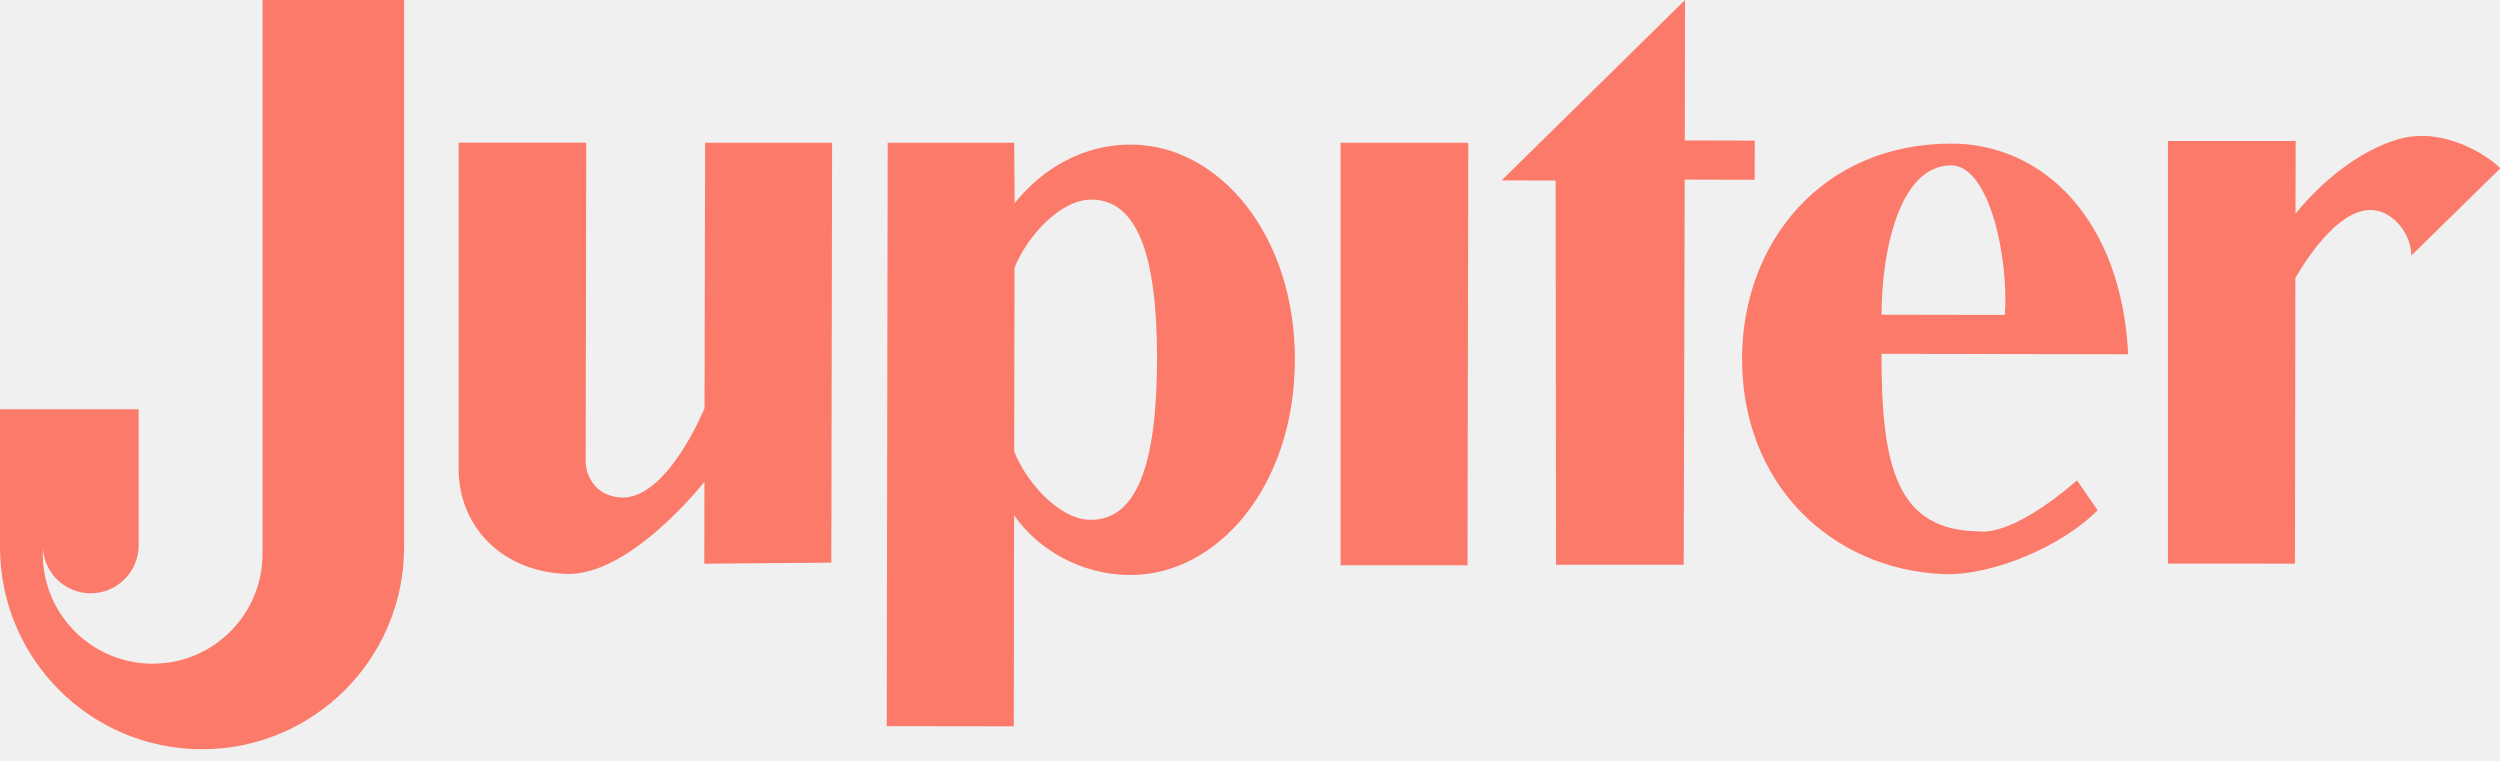
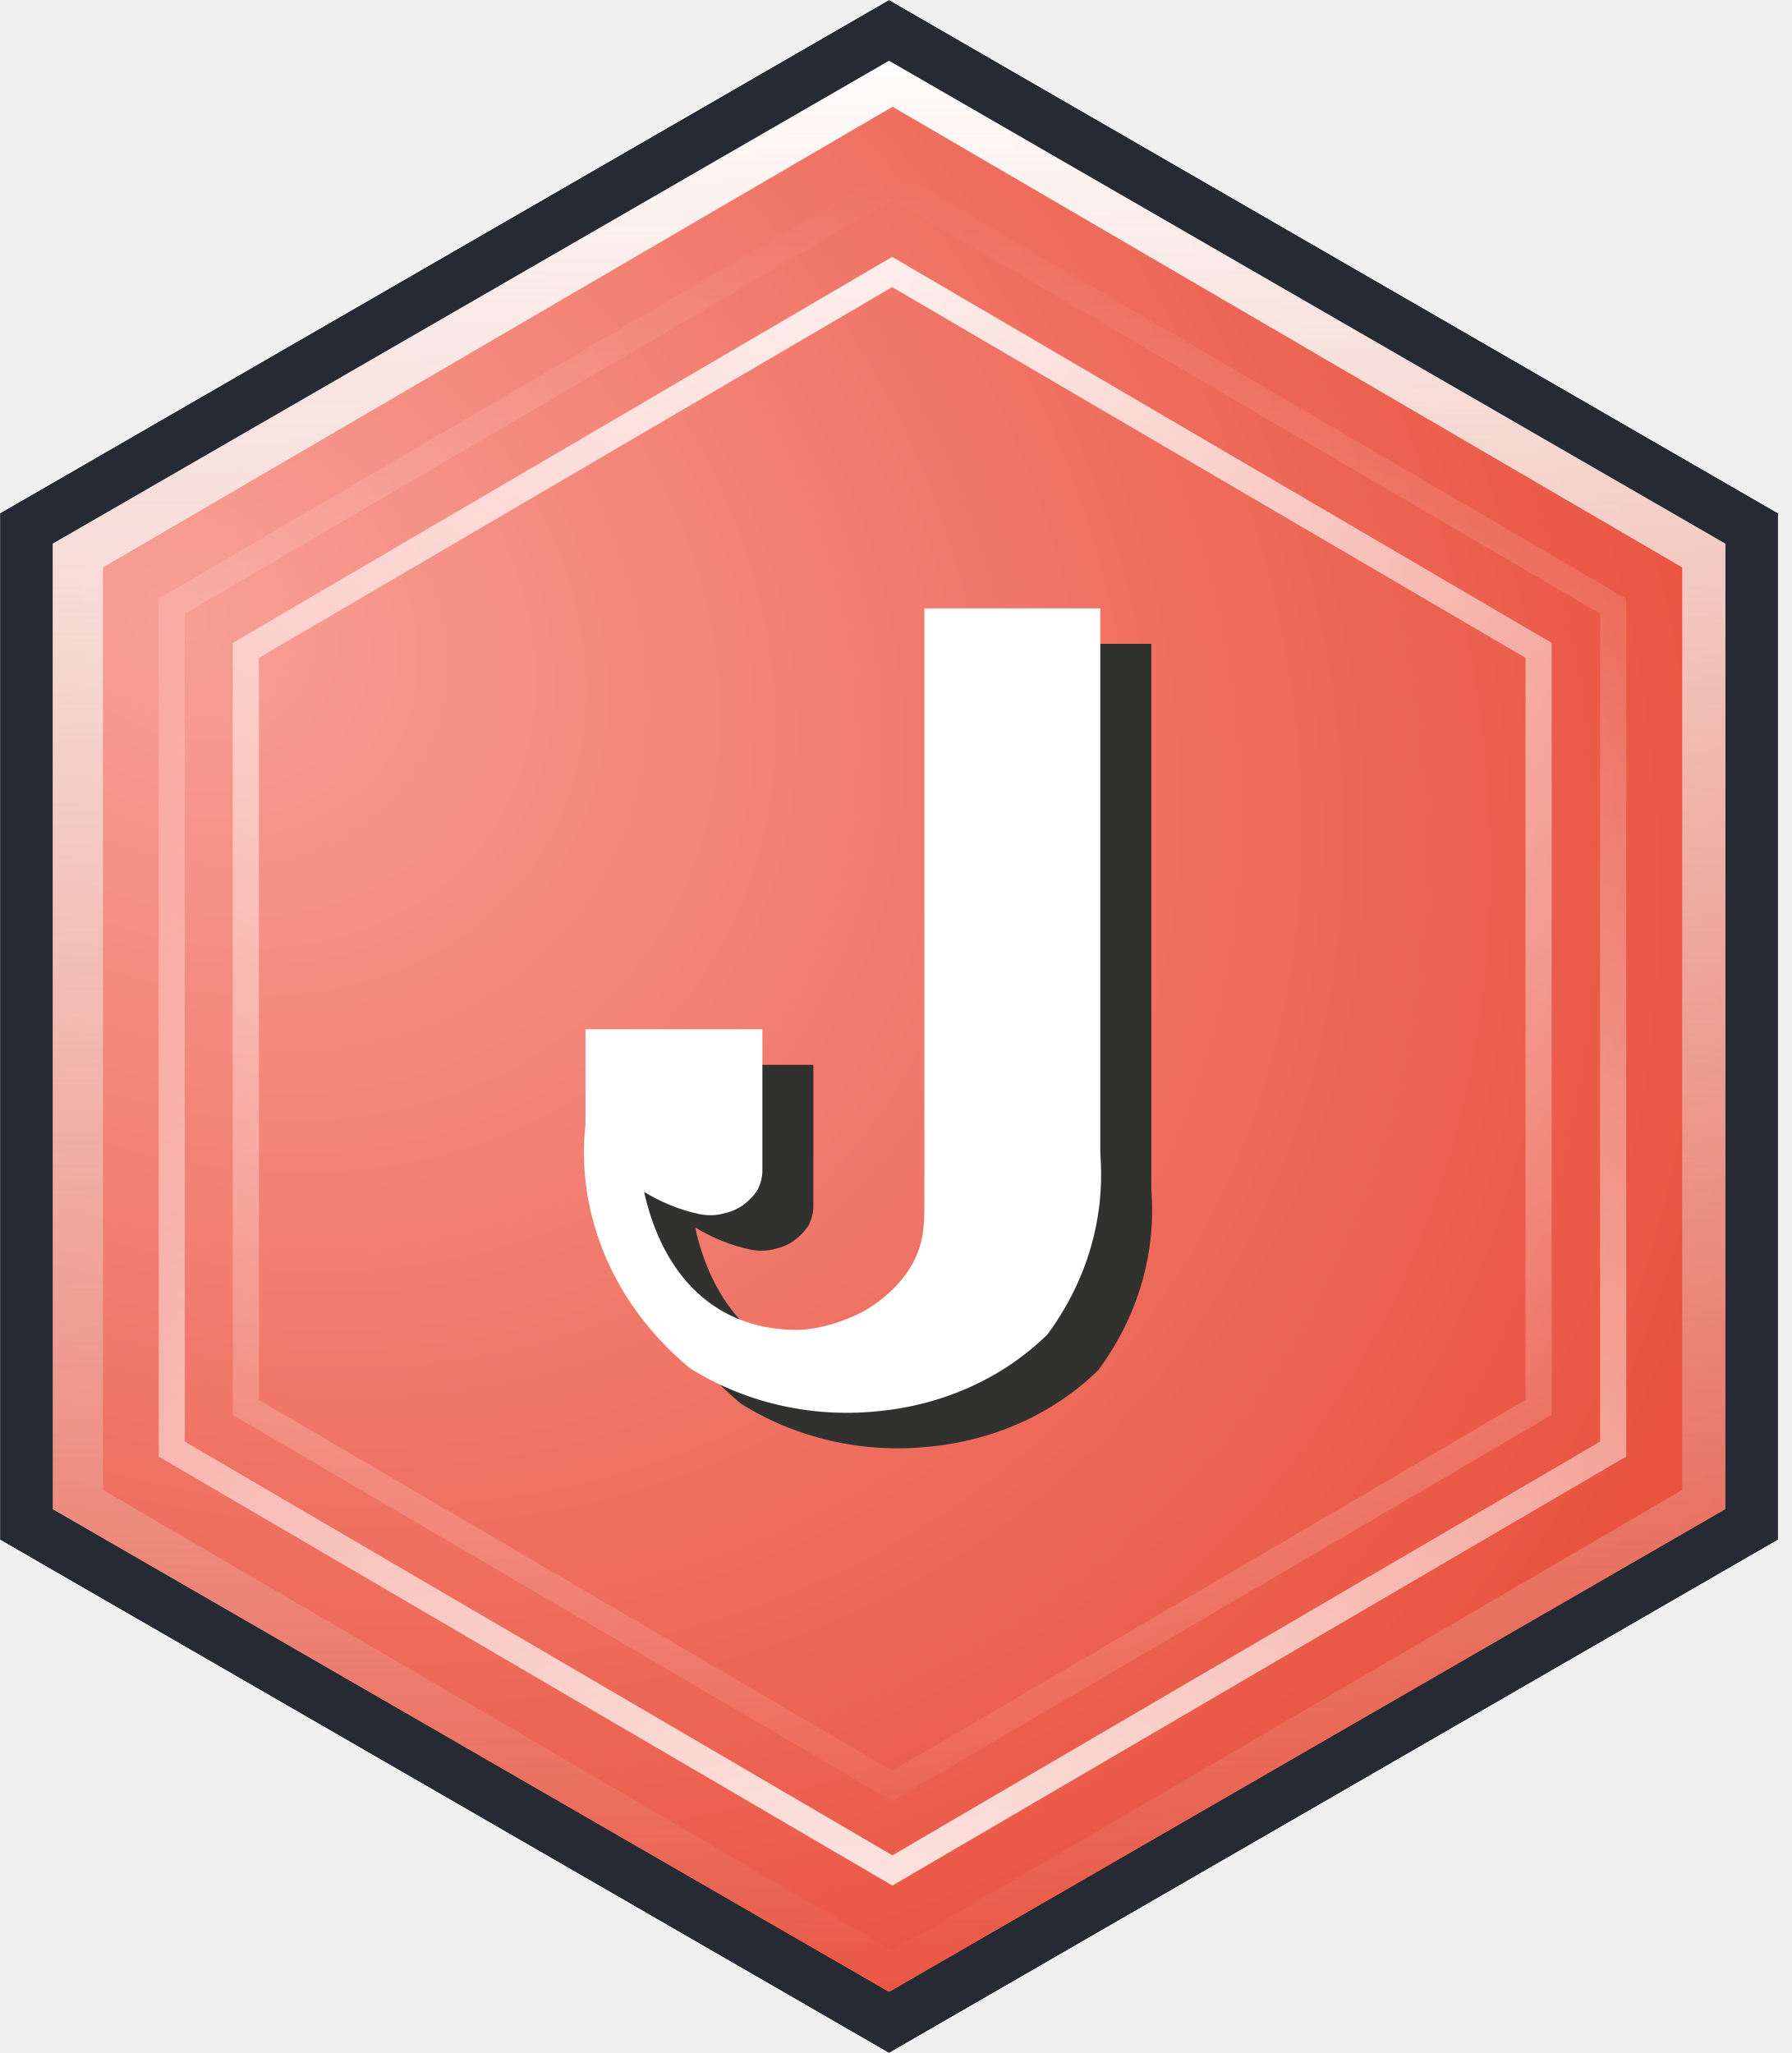
- <svg xmlns="http://www.w3.org/2000/svg" aria-hidden="true" width="115" height="35" viewBox="0 0 115 35" fill="none">
-   <path d="M32.409 18.773C32.409 18.773 30.666 23.08 28.495 22.881C27.313 22.773 26.939 21.803 26.94 21.21L26.967 6.562H21.096V21.571C21.091 24.018 22.869 26.256 26.018 26.4C28.982 26.535 32.404 22.162 32.404 22.162L32.398 25.93L38.241 25.882L38.277 6.565H32.436L32.409 18.773Z" fill="#FC7A69" />
-   <path d="M52.018 6.65C49.868 6.646 47.975 7.718 46.674 9.346L46.653 6.565H40.834L40.79 33.403L46.635 33.412L46.647 23.697C47.72 25.257 49.72 26.447 51.982 26.451C56.024 26.459 59.554 22.349 59.565 16.564C59.576 10.78 56.061 6.657 52.018 6.65ZM50.17 23.912C48.724 23.912 47.207 22.179 46.653 20.768L46.668 12.315C47.227 10.907 48.75 9.182 50.196 9.182C52.273 9.185 53.233 11.62 53.224 16.552C53.214 21.484 52.246 23.916 50.17 23.912Z" fill="#FC7A69" />
-   <path d="M61.666 26.003H67.505L67.541 6.565H61.666V26.003Z" fill="#FC7A69" />
-   <path d="M89.754 6.606C83.821 6.606 80.141 11.149 80.135 16.489C80.124 22.274 84.238 26.17 89.35 26.407C91.689 26.515 94.944 25.059 96.491 23.47L95.543 22.099C92.456 24.765 91.083 24.442 91.083 24.442C87.227 24.436 86.54 21.43 86.55 16.276L97.896 16.296C97.597 10.158 94.028 6.605 89.754 6.606ZM92.222 14.486L86.551 14.476C86.557 11.435 87.413 7.607 89.75 7.607C91.547 7.607 92.415 11.997 92.222 14.486Z" fill="#FC7A69" />
-   <path d="M80.719 6.468L77.5 6.46L77.511 0L69.076 8.297L71.56 8.303L71.578 25.978H77.451L77.496 8.262L80.715 8.27L80.719 6.468Z" fill="#FC7A69" />
-   <path d="M110.325 6.402C108.514 6.927 106.78 8.369 105.594 9.827L105.6 6.486H99.725V25.925H102.825L105.568 25.93L105.587 13.364V12.781C106.379 11.443 107.765 9.538 109.184 9.668C110.131 9.756 110.918 10.795 110.922 11.754L114.998 7.76C115.076 7.682 112.744 5.702 110.325 6.402Z" fill="#FC7A69" />
-   <path d="M12.076 25.475C12.076 28.267 9.814 30.53 7.022 30.53C4.23 30.53 1.967 28.267 1.967 25.475C1.967 25.398 1.97 25.321 1.974 25.245C2.056 26.389 3.008 27.29 4.172 27.29C5.35 27.29 6.312 26.367 6.374 25.204H6.377V18.827H0V25.204H0.001C0.019 30.321 4.172 34.465 9.295 34.465C14.405 34.465 18.552 30.34 18.588 25.238H18.589V0H12.076V25.17V25.475Z" fill="#FC7A69" />
+ <svg xmlns="http://www.w3.org/2000/svg" width="48" height="55" viewBox="0 0 48 55" fill="none">
+   <path d="M46.922 14.16V40.839L23.815 54.181L0.71 40.84L0.71 14.159L23.815 0.818L46.922 14.16Z" fill="url(#paint0_radial_7579_92365)" stroke="black" stroke-width="1.401" />
+   <path d="M45.763 14.8V40.318L23.91 53.07L2.058 40.318L2.058 14.8L23.91 2.049L45.763 14.8Z" stroke="url(#paint1_linear_7579_92365)" stroke-width="1.401" />
+   <path d="M41.216 17.423V37.706L23.9 47.844L6.586 37.706L6.586 17.423L23.9 7.287L41.216 17.423Z" stroke="url(#paint2_radial_7579_92365)" stroke-width="0.7" />
+   <path d="M43.213 38.821V16.24L23.906 4.951L4.601 16.239L4.601 38.822L23.906 50.109L43.213 38.821Z" stroke="url(#paint3_radial_7579_92365)" stroke-width="0.7" />
+   <path d="M46.922 14.16V40.839L23.815 54.181L0.71 40.84L0.71 14.159L23.815 0.818L46.922 14.16Z" stroke="#262A35" stroke-width="1.401" />
+   <path d="M26.129 20.902C26.129 23.125 26.129 30.886 26.129 33.133C26.129 33.529 26.129 33.972 25.996 34.381C25.863 34.789 25.623 35.152 25.304 35.47C24.984 35.787 24.611 36.06 24.159 36.241C23.733 36.423 23.253 36.559 22.748 36.582C20.272 36.582 19.047 34.812 18.621 32.883C19.073 33.155 19.553 33.359 20.085 33.473C20.298 33.518 20.511 33.518 20.698 33.473C20.911 33.428 21.097 33.359 21.257 33.246C21.416 33.133 21.55 32.996 21.656 32.837C21.736 32.679 21.789 32.497 21.789 32.316V28.526H17.05V31.068C16.917 32.27 17.103 33.473 17.582 34.608C18.062 35.742 18.834 36.763 19.846 37.603C21.283 38.51 23.067 38.942 24.851 38.76C26.635 38.601 28.259 37.852 29.43 36.695C30.495 35.243 30.975 33.564 30.842 31.862V21.651C30.842 20.198 30.842 18.723 30.842 17.248H26.129V20.902Z" fill="#313130" />
+   <path d="M24.763 19.951C24.763 22.174 24.763 29.935 24.763 32.181C24.763 32.578 24.763 33.021 24.63 33.429C24.496 33.838 24.257 34.201 23.937 34.519C23.618 34.836 23.245 35.109 22.792 35.29C22.366 35.472 21.887 35.608 21.381 35.63C18.905 35.63 17.68 33.861 17.255 31.932C17.707 32.204 18.186 32.408 18.719 32.522C18.932 32.567 19.145 32.567 19.331 32.522C19.544 32.476 19.731 32.408 19.89 32.295C20.05 32.181 20.183 32.045 20.29 31.886C20.37 31.728 20.423 31.546 20.423 31.364V27.575H15.684V30.116C15.551 31.319 15.737 32.522 16.216 33.656C16.695 34.791 17.468 35.812 18.479 36.652C19.917 37.559 21.701 37.99 23.485 37.809C25.268 37.65 26.893 36.901 28.064 35.744C29.129 34.292 29.608 32.613 29.475 30.911V20.7C29.475 19.247 29.475 17.772 29.475 16.297H24.763V19.951Z" fill="white" />
+   <defs>
+     <radialGradient id="paint0_radial_7579_92365" cx="0" cy="0" r="1" gradientUnits="userSpaceOnUse" gradientTransform="translate(4.3942 16.3783) rotate(33.2758) scale(55.9887 44.1626)">
+       <stop stop-color="#F89F96" />
+       <stop offset="1" stop-color="#E6432D" />
+     </radialGradient>
+     <linearGradient id="paint1_linear_7579_92365" x1="23.91" y1="1.228" x2="23.91" y2="53.892" gradientUnits="userSpaceOnUse">
+       <stop stop-color="white" />
+       <stop offset="1" stop-color="#E0D5CB" stop-opacity="0" />
+     </linearGradient>
+     <radialGradient id="paint2_radial_7579_92365" cx="0" cy="0" r="1" gradientTransform="matrix(0 49.0787 -48.3814 -0.0317999 22.7514 1.18872)" gradientUnits="userSpaceOnUse">
+       <stop stop-color="white" />
+       <stop offset="1" stop-color="white" stop-opacity="0" />
+     </radialGradient>
+     <radialGradient id="paint3_radial_7579_92365" cx="0" cy="0" r="1" gradientTransform="matrix(0 -56.013 -55.2949 0.0362929 22.6281 60.5538)" gradientUnits="userSpaceOnUse">
+       <stop stop-color="white" />
+       <stop offset="1" stop-color="white" stop-opacity="0" />
+     </radialGradient>
+   </defs>
</svg>
